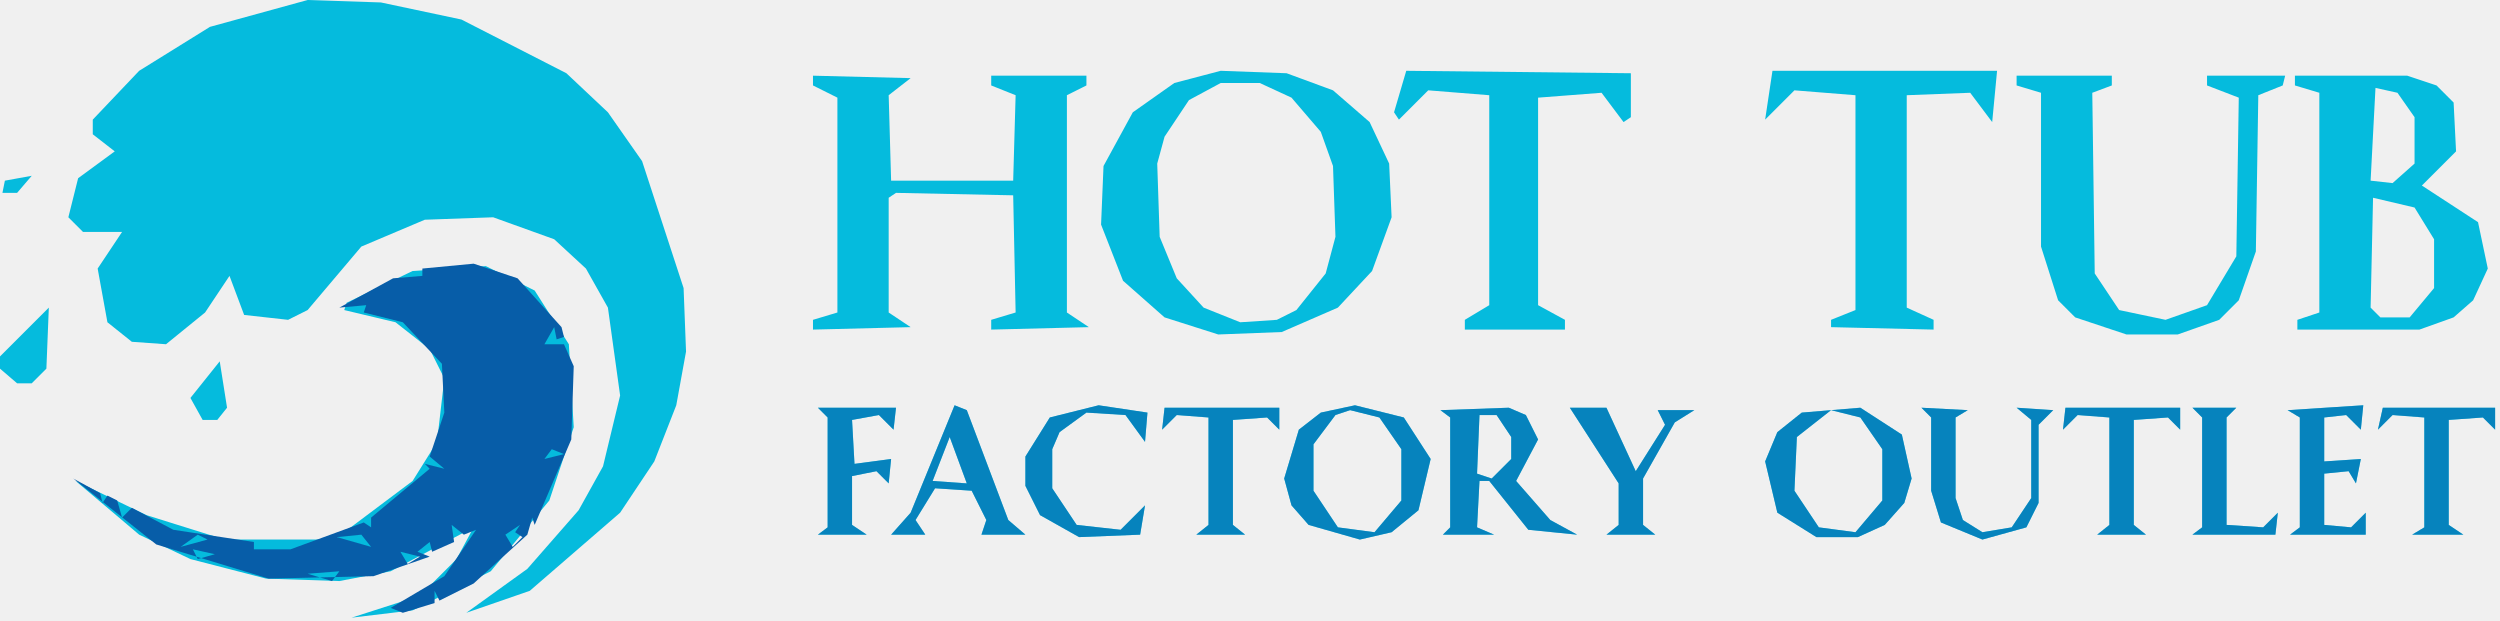
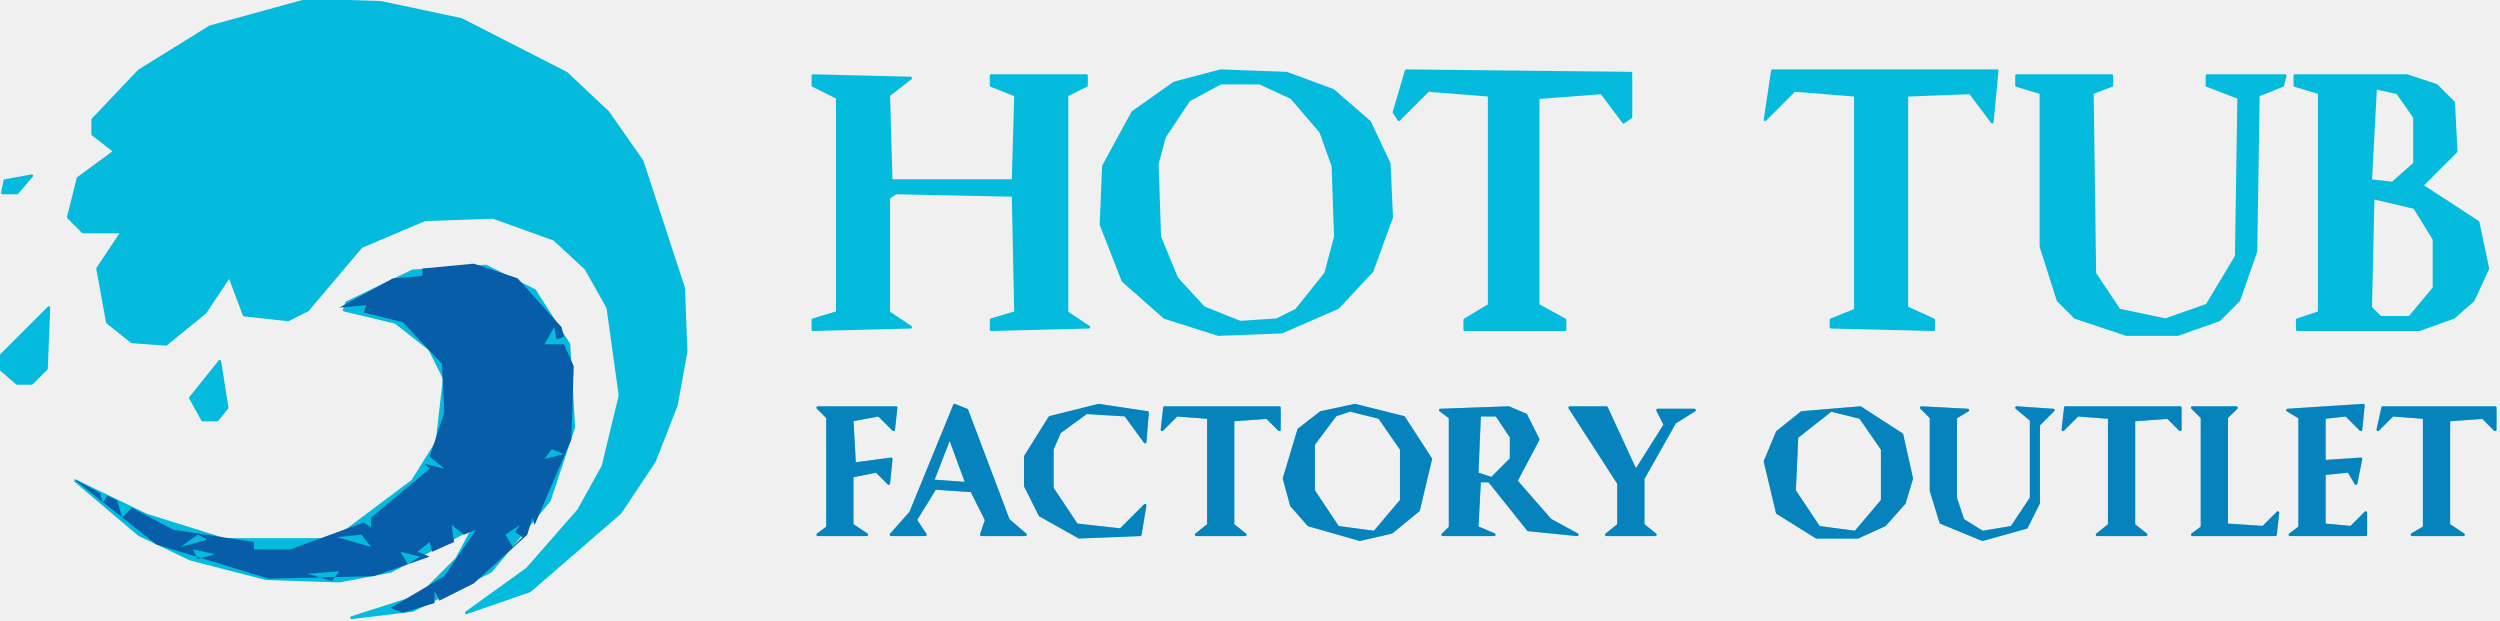
<svg xmlns="http://www.w3.org/2000/svg" viewBox="0 0 1024 254" role="img" aria-label="Hot Tub Factory Outlet">
  <defs>
    <mask id="lower-wordmark-mask" maskUnits="userSpaceOnUse">
-       <use href="#aqua-logo-shapes" fill="white" />
+       <use href="#aqua-logo-shapes" fill="white" stroke="white" stroke-width="2.4" stroke-linejoin="round" />
    </mask>
  </defs>
-   <path id="aqua-logo-shapes" fill="#05BBDD" fill-rule="evenodd" d="M389,179 396,198 382,197ZM606,170 613,170 619,179 619,188 611,196 605,194ZM750,168 762,171 771,184 771,205 760,218 745,216 735,201 736,179ZM553,168 565,171 574,184 574,205 563,218 548,216 538,201 538,182 547,170ZM976,167 974,176 980,170 993,171 993,216 988,219 1009,219 1003,215 1003,172 1017,171 1022,176 1022,167ZM898,167 902,171 902,216 898,219 932,219 933,210 927,216 912,215 912,171 916,167ZM846,167 845,176 851,170 864,171 864,215 859,219 879,219 874,215 874,172 888,171 893,176 893,167ZM787,167 791,171 791,201 795,214 812,221 830,216 835,206 835,174 841,168 826,167 832,172 832,204 824,216 812,218 804,213 801,204 801,171 806,168ZM643,167 663,198 663,215 658,219 678,219 673,215 673,196 686,173 694,168 679,168 682,174 670,193 658,167ZM590,168 594,171 594,216 591,219 612,219 605,216 606,197 610,197 626,217 646,219 635,213 621,197 630,180 625,170 618,167ZM477,167 476,176 482,170 495,171 495,215 490,219 510,219 505,215 505,172 519,171 524,176 524,167ZM335,167 339,171 339,216 335,219 355,219 349,215 349,195 359,193 364,198 365,188 350,190 349,172 360,170 366,176 367,167ZM968,166 937,168 942,171 942,216 938,219 969,219 969,210 963,216 952,215 952,194 962,193 965,198 967,188 952,189 952,171 961,170 967,176ZM738,169 728,177 723,189 728,210 744,220 761,220 772,215 780,206 783,196 779,178 762,167ZM555,166 541,169 532,176 526,196 529,207 536,215 557,221 570,218 581,209 586,188 575,171ZM430,171 420,187 420,199 426,211 442,220 467,219 469,207 459,217 441,215 431,200 431,184 434,177 445,169 461,170 469,181 470,169 450,166ZM391,166 373,210 365,219 379,219 375,213 383,200 398,201 404,213 402,219 420,219 413,213 396,168ZM90,148 78,163 83,172 89,172 93,167ZM20,126 0,146 0,151 7,157 13,157 19,151ZM233,141 219,119 199,109 169,111 142,124 141,127 162,132 176,143 182,155 179,181 169,197 137,221 92,221 60,211 31,197 57,219 78,229 109,237 139,238 160,234 194,216 187,229 172,244 144,253 169,250 201,234 225,205 235,175ZM972,81 989,85 997,98 997,118 987,130 975,130 971,126ZM13,72 2,74 1,79 7,79ZM973,36 982,38 989,48 989,67 980,75 971,74ZM500,34 516,34 529,40 541,54 546,68 547,97 543,112 531,127 523,131 508,132 493,126 482,114 475,97 474,67 477,56 487,41ZM940,31 940,35 950,38 950,128 941,131 941,135 991,135 1005,130 1013,123 1019,110 1015,91 992,76 1006,62 1005,42 998,35 986,31ZM826,31 826,35 836,38 836,101 843,123 850,130 871,137 892,137 909,131 917,123 924,103 925,39 935,35 936,31 904,31 904,35 917,40 916,105 904,125 887,131 868,127 858,112 857,38 865,35 865,31ZM333,31 333,35 343,40 343,128 333,131 333,135 373,134 364,128 364,81 367,79 415,80 416,128 406,131 406,135 446,134 437,128 437,39 445,35 445,31 406,31 406,35 416,39 415,74 365,74 364,39 373,32ZM726,29 723,49 735,37 760,39 760,127 750,131 750,134 792,135 792,131 781,126 781,39 807,38 816,50 818,29ZM576,29 571,46 573,49 585,37 610,39 610,125 600,131 600,135 641,135 641,131 630,125 630,40 656,38 665,50 668,48 668,30ZM481,34 464,46 452,68 451,92 460,115 477,130 499,137 525,136 548,126 562,111 570,89 569,67 561,50 546,37 527,30 500,29ZM86,11 57,29 38,49 38,55 47,62 32,73 28,89 34,95 50,95 40,110 44,132 54,140 68,141 84,128 94,113 100,129 118,131 126,127 148,101 174,90 202,89 227,98 240,110 249,126 254,162 247,191 237,209 216,233 191,251 217,242 254,210 268,189 277,166 281,144 280,118 263,66 249,46 232,30 189,8 156,1 126,0Z" />
+   <path id="aqua-logo-shapes" fill="#05BBDD" stroke="#05BBDD" stroke-width="1.15" stroke-linejoin="round" paint-order="stroke fill" fill-rule="evenodd" d="M389,179 396,198 382,197ZM606,170 613,170 619,179 619,188 611,196 605,194ZM750,168 762,171 771,184 771,205 760,218 745,216 735,201 736,179ZM553,168 565,171 574,184 574,205 563,218 548,216 538,201 538,182 547,170ZM976,167 974,176 980,170 993,171 993,216 988,219 1009,219 1003,215 1003,172 1017,171 1022,176 1022,167ZM898,167 902,171 902,216 898,219 932,219 933,210 927,216 912,215 912,171 916,167ZM846,167 845,176 851,170 864,171 864,215 859,219 879,219 874,215 874,172 888,171 893,176 893,167ZM787,167 791,171 791,201 795,214 812,221 830,216 835,206 835,174 841,168 826,167 832,172 832,204 824,216 812,218 804,213 801,204 801,171 806,168ZM643,167 663,198 663,215 658,219 678,219 673,215 673,196 686,173 694,168 679,168 682,174 670,193 658,167ZM590,168 594,171 594,216 591,219 612,219 605,216 606,197 610,197 626,217 646,219 635,213 621,197 630,180 625,170 618,167ZM477,167 476,176 482,170 495,171 495,215 490,219 510,219 505,215 505,172 519,171 524,176 524,167ZM335,167 339,171 339,216 335,219 355,219 349,215 349,195 359,193 364,198 365,188 350,190 349,172 360,170 366,176 367,167ZM968,166 937,168 942,171 942,216 938,219 969,219 969,210 963,216 952,215 952,194 962,193 965,198 967,188 952,189 952,171 961,170 967,176ZM738,169 728,177 723,189 728,210 744,220 761,220 772,215 780,206 783,196 779,178 762,167ZM555,166 541,169 532,176 526,196 529,207 536,215 557,221 570,218 581,209 586,188 575,171ZM430,171 420,187 420,199 426,211 442,220 467,219 469,207 459,217 441,215 431,200 431,184 434,177 445,169 461,170 469,181 470,169 450,166ZM391,166 373,210 365,219 379,219 375,213 383,200 398,201 404,213 402,219 420,219 413,213 396,168ZM90,148 78,163 83,172 89,172 93,167ZM20,126 0,146 0,151 7,157 13,157 19,151ZM233,141 219,119 199,109 169,111 142,124 141,127 162,132 176,143 182,155 179,181 169,197 137,221 92,221 60,211 31,197 57,219 78,229 109,237 139,238 160,234 194,216 187,229 172,244 144,253 169,250 201,234 225,205 235,175ZM972,81 989,85 997,98 997,118 987,130 975,130 971,126ZM13,72 2,74 1,79 7,79ZM973,36 982,38 989,48 989,67 980,75 971,74ZM500,34 516,34 529,40 541,54 546,68 547,97 543,112 531,127 523,131 508,132 493,126 482,114 475,97 474,67 477,56 487,41ZM940,31 940,35 950,38 950,128 941,131 941,135 991,135 1005,130 1013,123 1019,110 1015,91 992,76 1006,62 1005,42 998,35 986,31ZM826,31 826,35 836,38 836,101 843,123 850,130 871,137 892,137 909,131 917,123 924,103 925,39 935,35 936,31 904,31 904,35 917,40 916,105 904,125 887,131 868,127 858,112 857,38 865,35 865,31ZM333,31 333,35 343,40 343,128 333,131 333,135 373,134 364,128 364,81 367,79 415,80 416,128 406,131 406,135 446,134 437,128 437,39 445,35 445,31 406,31 406,35 416,39 415,74 365,74 364,39 373,32ZM726,29 723,49 735,37 760,39 760,127 750,131 750,134 792,135 792,131 781,126 781,39 807,38 816,50 818,29ZM576,29 571,46 573,49 585,37 610,39 610,125 600,131 600,135 641,135 641,131 630,125 630,40 656,38 665,50 668,48 668,30ZM481,34 464,46 452,68 451,92 460,115 477,130 499,137 525,136 548,126 562,111 570,89 569,67 561,50 546,37 527,30 500,29ZM86,11 57,29 38,49 38,55 47,62 32,73 28,89 34,95 50,95 40,110 44,132 54,140 68,141 84,128 94,113 100,129 118,131 126,127 148,101 174,90 202,89 227,98 240,110 249,126 254,162 247,191 237,209 216,233 191,251 217,242 254,210 268,189 277,166 281,144 280,118 263,66 249,46 232,30 189,8 156,1 126,0Z" />
  <path fill="#075DA8" fill-rule="evenodd" d="M139,234 136,238 126,235ZM103,232 114,235ZM164,226 172,228 167,231ZM79,225 88,227 81,229ZM138,220 148,219 152,224ZM85,221 74,224 81,219ZM213,215 211,218 214,220 210,224 207,219ZM223,188 226,184 231,186ZM183,175 180,185ZM234,149 233,177ZM235,150 231,141 223,141 227,134 228,139 231,138 230,134 212,114 194,108 173,110 173,113 161,114 139,126 150,125 149,128 165,132 181,149 182,169 176,187 182,192 174,190 176,192 152,212 152,216 149,214 119,225 104,225 104,222 71,217 54,208 50,212 48,205 44,203 42,206 41,202 30,196 64,223 110,237 153,236 176,228 171,226 176,222 177,226 186,222 185,215 190,219 195,217 182,236 160,249 165,251 178,247 178,242 180,246 194,239 216,219 218,212 219,215 234,180Z" />
  <rect x="325" y="155" width="699" height="75" fill="#075DA8" mask="url(#lower-wordmark-mask)" />
</svg>
